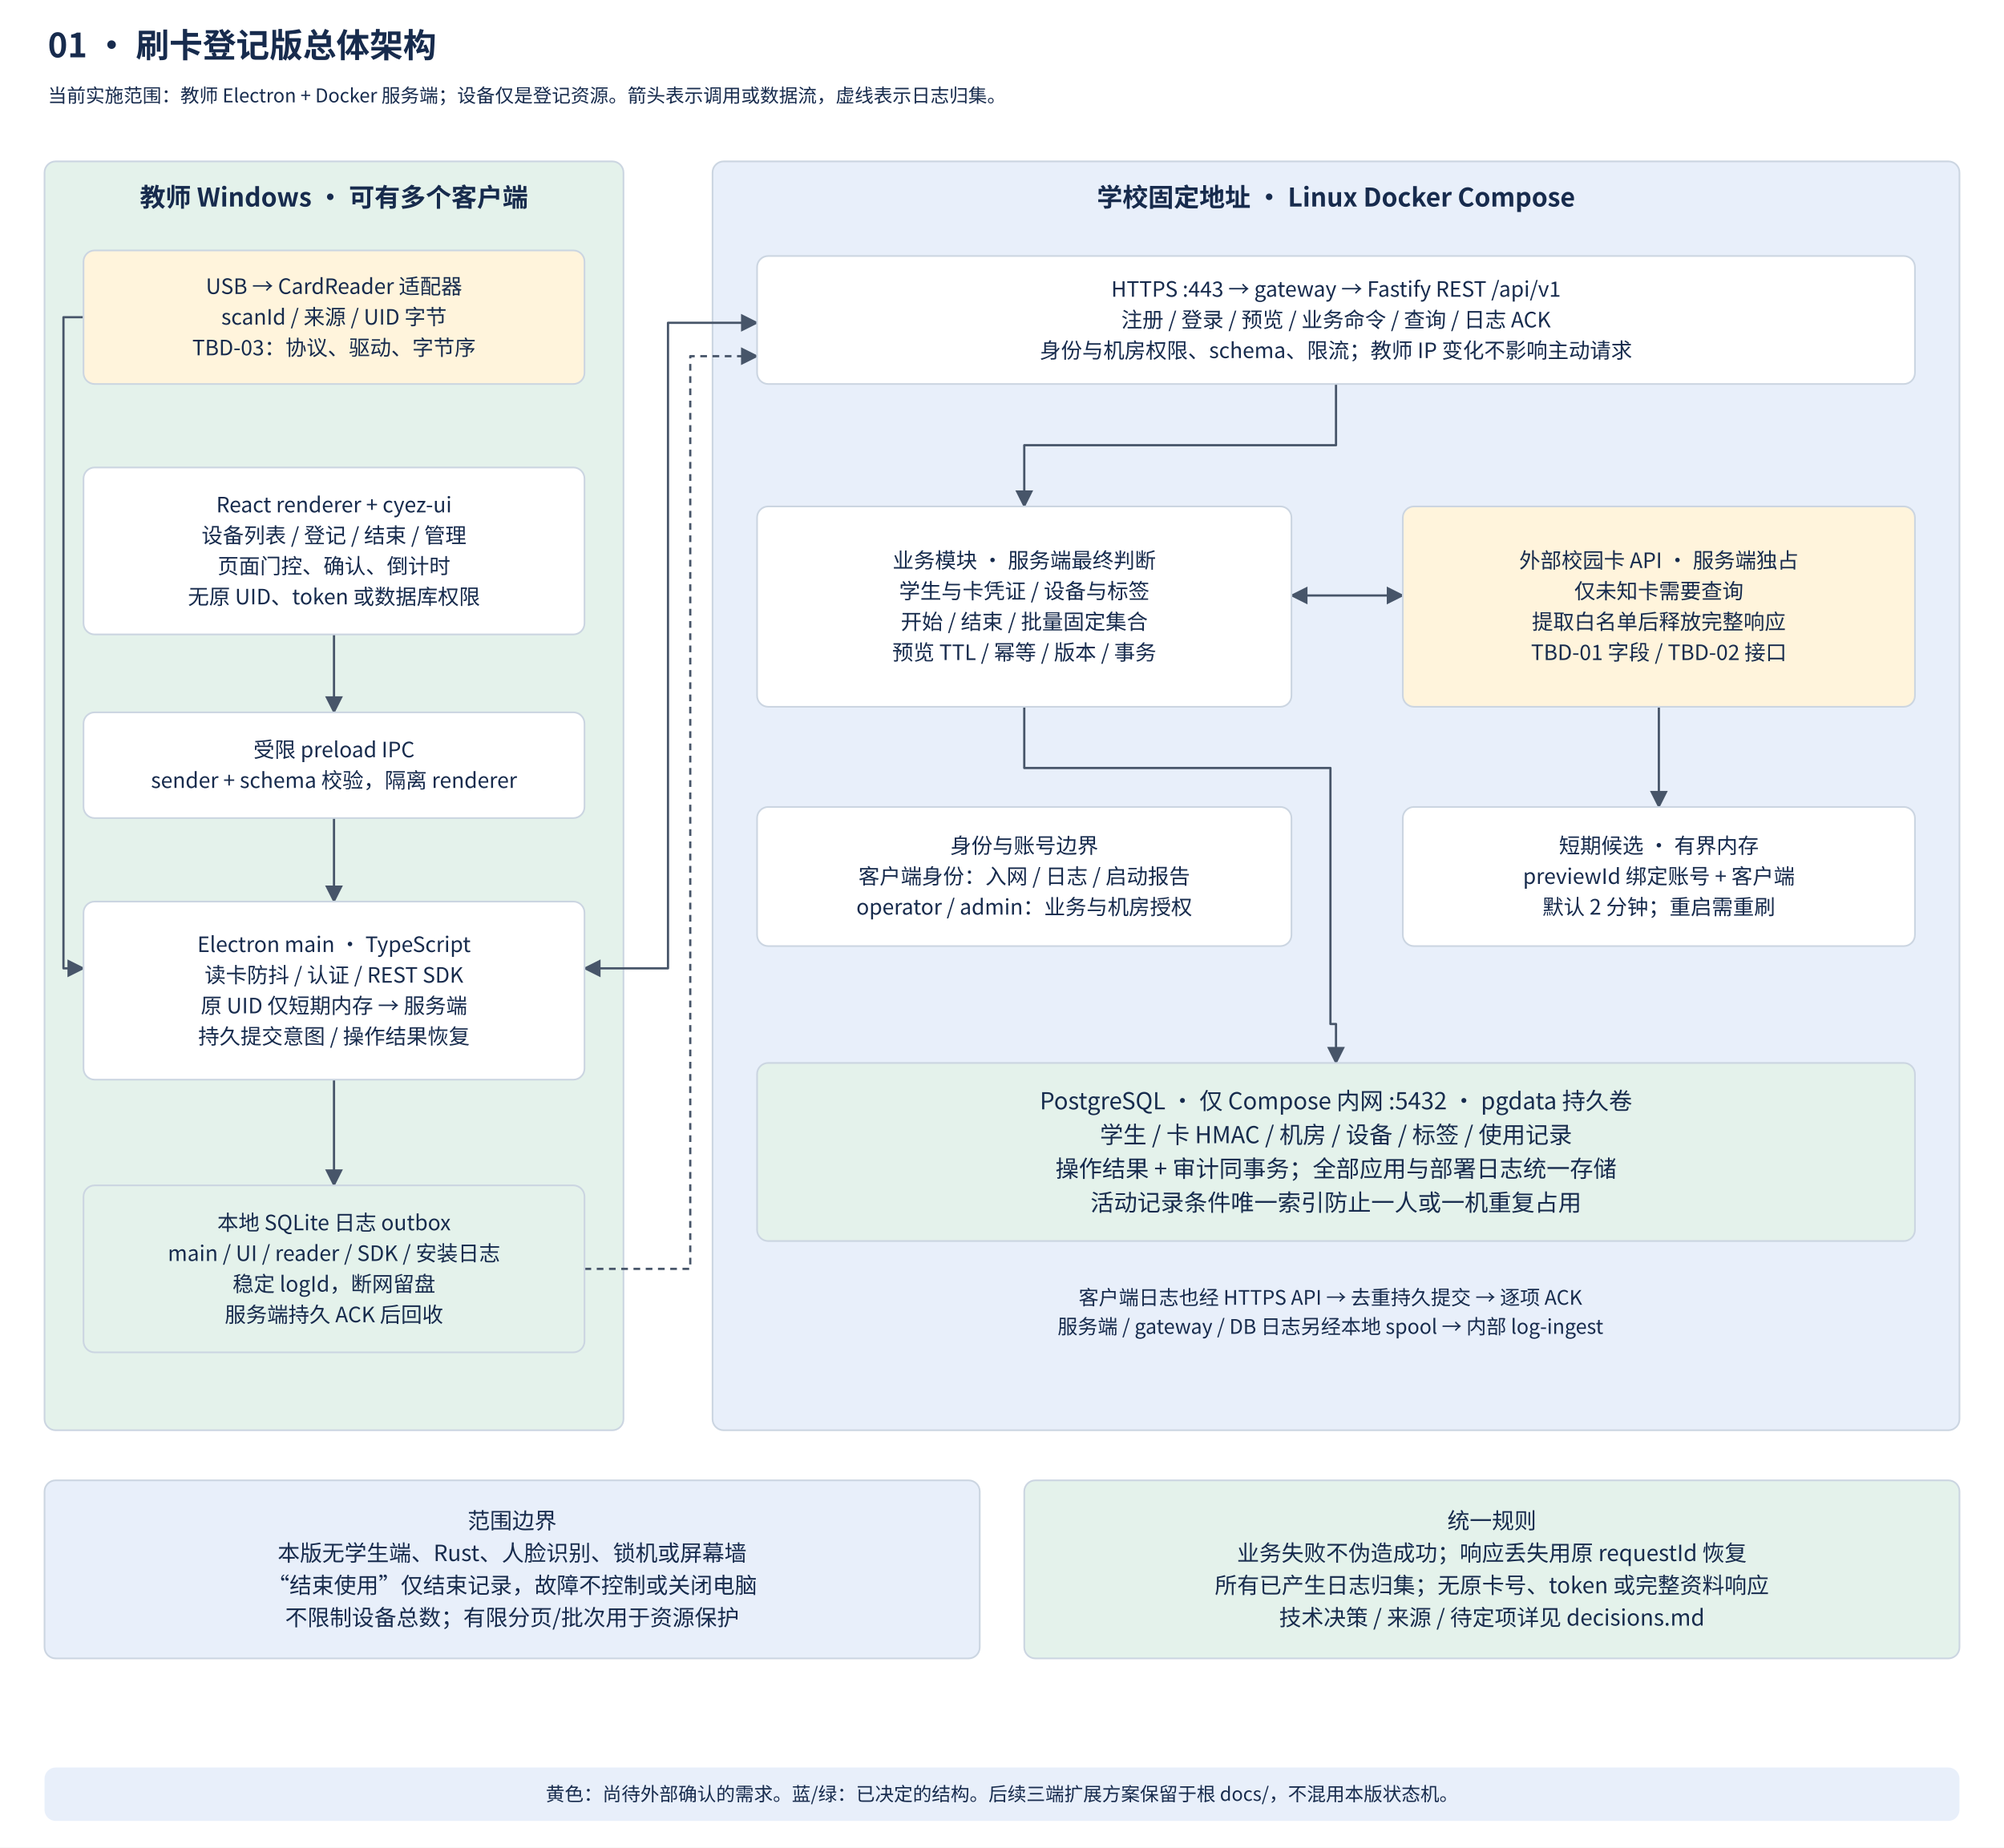
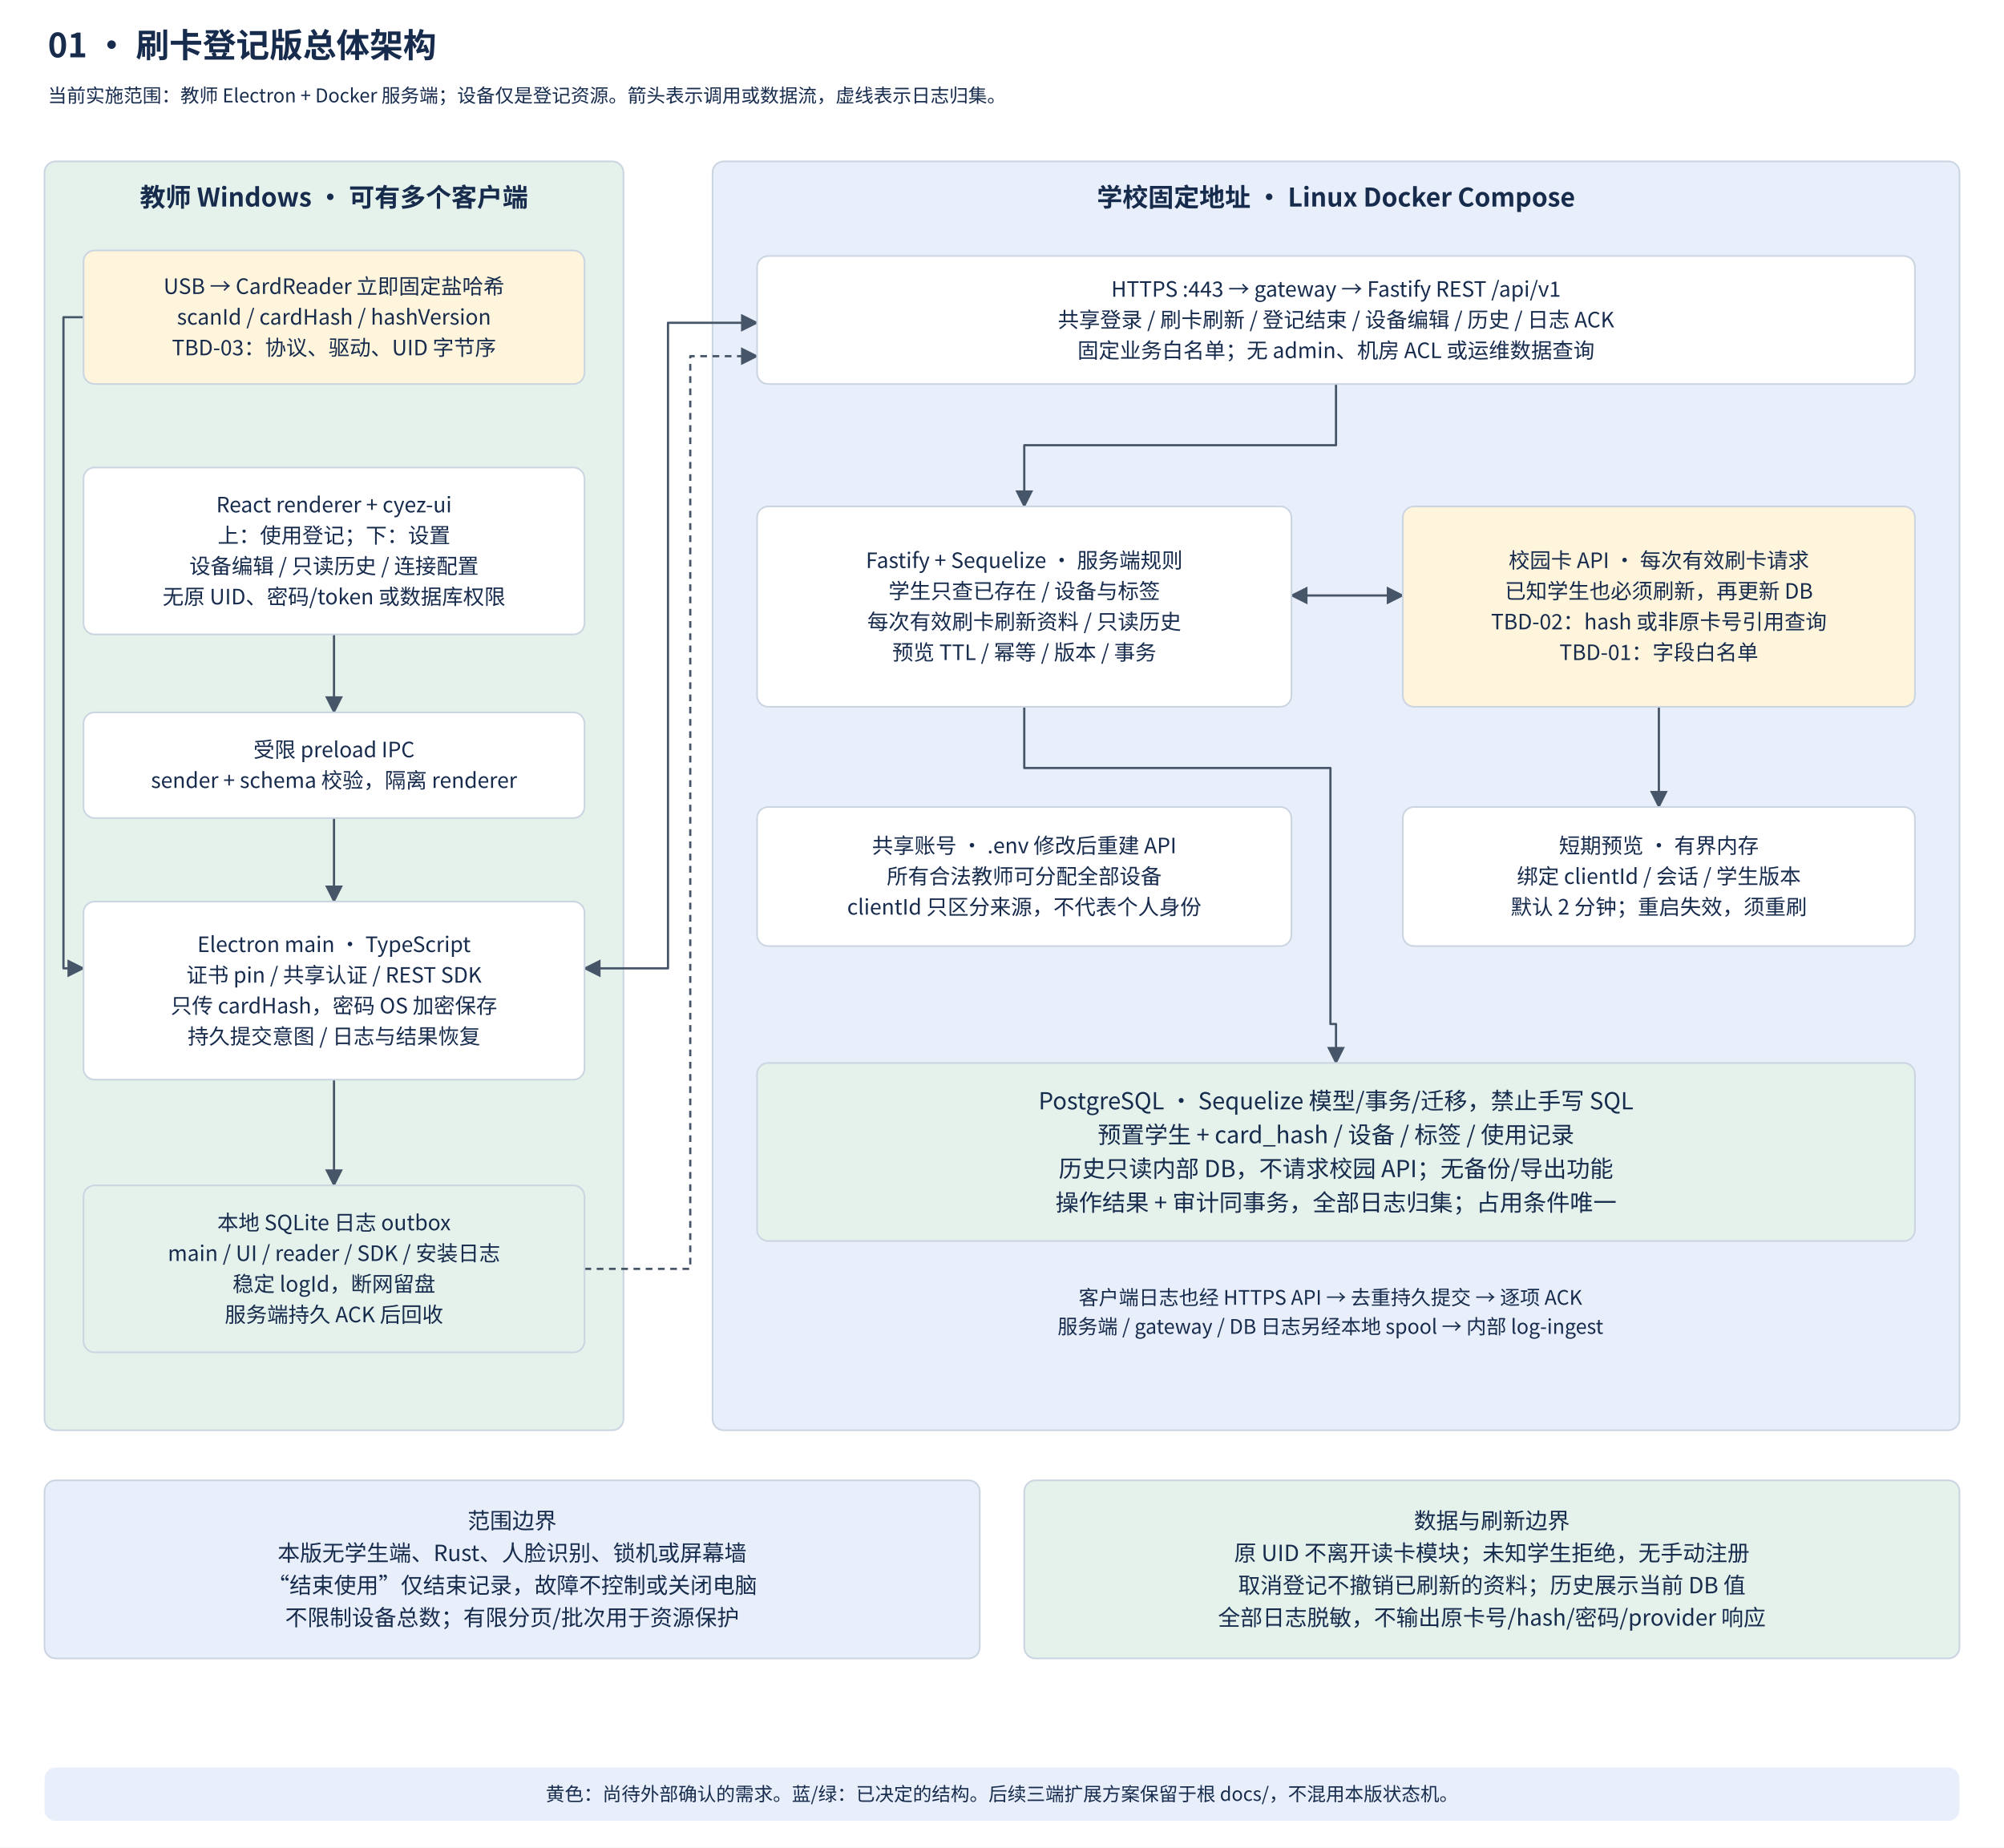
<svg xmlns="http://www.w3.org/2000/svg" width="1800" height="1660" viewBox="0 0 1800 1660" role="img" aria-labelledby="title desc">
  <defs>
    <marker id="arrow" viewBox="0 0 10 10" refX="9" refY="5" markerWidth="8" markerHeight="8" orient="auto-start-reverse">
      <path d="M 0 0 L 10 5 L 0 10 z" fill="#475569" />
    </marker>
  </defs>
  <rect width="1800" height="1660" fill="#ffffff" />
  <rect x="40" y="145" width="520" height="1140" rx="10" fill="#e4f2eb" stroke="#cbd5e1" stroke-width="1.5" />
  <text x="300.0" y="721.3" text-anchor="middle" font-family="Microsoft YaHei, Noto Sans CJK SC, sans-serif" font-size="18" font-weight="400" fill="#172b4d" />
  <rect x="640" y="145" width="1120" height="1140" rx="10" fill="#e8effa" stroke="#cbd5e1" stroke-width="1.5" />
  <text x="1200.0" y="721.3" text-anchor="middle" font-family="Microsoft YaHei, Noto Sans CJK SC, sans-serif" font-size="18" font-weight="400" fill="#172b4d" />
  <polyline points="300.0,570 300.0,640" fill="none" stroke="#475569" stroke-width="2" stroke-linejoin="round" marker-end="url(#arrow)" />
  <polyline points="300.0,735 300.0,810" fill="none" stroke="#475569" stroke-width="2" stroke-linejoin="round" marker-end="url(#arrow)" />
  <polyline points="300.0,970 300.0,1065" fill="none" stroke="#475569" stroke-width="2" stroke-linejoin="round" marker-end="url(#arrow)" />
  <polyline points="75,285 57,285 57,870 75,870" fill="none" stroke="#475569" stroke-width="2" stroke-linejoin="round" marker-end="url(#arrow)" />
  <polyline points="1200.0,345 1200.0,400.0 920.0,400.0 920.0,455" fill="none" stroke="#475569" stroke-width="2" stroke-linejoin="round" marker-end="url(#arrow)" />
  <polyline points="1160,535 1260,535" fill="none" stroke="#475569" stroke-width="2" stroke-linejoin="round" marker-end="url(#arrow)" marker-start="url(#arrow)" />
  <polyline points="920,635 920,690 1195,690 1195,920 1200,920 1200,955" fill="none" stroke="#475569" stroke-width="2" stroke-linejoin="round" marker-end="url(#arrow)" />
  <polyline points="1490.0,635 1490.0,725" fill="none" stroke="#475569" stroke-width="2" stroke-linejoin="round" marker-end="url(#arrow)" />
  <polyline points="525,870 600,870 600,290 680,290" fill="none" stroke="#475569" stroke-width="2" stroke-linejoin="round" marker-end="url(#arrow)" marker-start="url(#arrow)" />
  <polyline points="525,1140 620,1140 620,320 680,320" fill="none" stroke="#475569" stroke-width="2" stroke-linejoin="round" marker-end="url(#arrow)" stroke-dasharray="6 5" />
  <text x="43" y="51.5" text-anchor="start" font-family="Microsoft YaHei, Noto Sans CJK SC, sans-serif" font-size="30" font-weight="600" fill="#172b4d">01 · 刷卡登记版总体架构</text>
  <text x="43" y="91.95" text-anchor="start" font-family="Microsoft YaHei, Noto Sans CJK SC, sans-serif" font-size="17" font-weight="400" fill="#172b4d">当前实施范围：教师 Electron + Docker 服务端；设备仅是登记资源。箭头表示调用或数据流，虚线表示日志归集。</text>
  <text x="300.0" y="185.55" text-anchor="middle" font-family="Microsoft YaHei, Noto Sans CJK SC, sans-serif" font-size="23" font-weight="600" fill="#172b4d">教师 Windows · 可有多个客户端</text>
  <rect x="75" y="225" width="450" height="120" rx="10" fill="#fff4dc" stroke="#cbd5e1" stroke-width="1.5" />
-   <text x="300.0" y="264.1" text-anchor="middle" font-family="Microsoft YaHei, Noto Sans CJK SC, sans-serif" font-size="19" font-weight="400" fill="#172b4d">USB → CardReader 适配器</text>
-   <text x="300.0" y="291.65" text-anchor="middle" font-family="Microsoft YaHei, Noto Sans CJK SC, sans-serif" font-size="19" font-weight="400" fill="#172b4d">scanId / 来源 / UID 字节</text>
-   <text x="300.0" y="319.2" text-anchor="middle" font-family="Microsoft YaHei, Noto Sans CJK SC, sans-serif" font-size="19" font-weight="400" fill="#172b4d">TBD-03：协议、驱动、字节序</text>
+   <text x="300.0" y="264.1" text-anchor="middle" font-family="Microsoft YaHei, Noto Sans CJK SC, sans-serif" font-size="19" font-weight="400" fill="#172b4d">USB → CardReader 立即固定盐哈希</text>
+   <text x="300.0" y="291.65" text-anchor="middle" font-family="Microsoft YaHei, Noto Sans CJK SC, sans-serif" font-size="19" font-weight="400" fill="#172b4d">scanId / cardHash / hashVersion</text>
+   <text x="300.0" y="319.2" text-anchor="middle" font-family="Microsoft YaHei, Noto Sans CJK SC, sans-serif" font-size="19" font-weight="400" fill="#172b4d">TBD-03：协议、驱动、UID 字节序</text>
  <rect x="75" y="420" width="450" height="150" rx="10" fill="#ffffff" stroke="#cbd5e1" stroke-width="1.5" />
  <text x="300.0" y="460.325" text-anchor="middle" font-family="Microsoft YaHei, Noto Sans CJK SC, sans-serif" font-size="19" font-weight="400" fill="#172b4d">React renderer + cyez-ui</text>
-   <text x="300.0" y="487.875" text-anchor="middle" font-family="Microsoft YaHei, Noto Sans CJK SC, sans-serif" font-size="19" font-weight="400" fill="#172b4d">设备列表 / 登记 / 结束 / 管理</text>
-   <text x="300.0" y="515.425" text-anchor="middle" font-family="Microsoft YaHei, Noto Sans CJK SC, sans-serif" font-size="19" font-weight="400" fill="#172b4d">页面门控、确认、倒计时</text>
-   <text x="300.0" y="542.975" text-anchor="middle" font-family="Microsoft YaHei, Noto Sans CJK SC, sans-serif" font-size="19" font-weight="400" fill="#172b4d">无原 UID、token 或数据库权限</text>
+   <text x="300.0" y="487.875" text-anchor="middle" font-family="Microsoft YaHei, Noto Sans CJK SC, sans-serif" font-size="19" font-weight="400" fill="#172b4d">上：使用登记；下：设置</text>
+   <text x="300.0" y="515.425" text-anchor="middle" font-family="Microsoft YaHei, Noto Sans CJK SC, sans-serif" font-size="19" font-weight="400" fill="#172b4d">设备编辑 / 只读历史 / 连接配置</text>
+   <text x="300.0" y="542.975" text-anchor="middle" font-family="Microsoft YaHei, Noto Sans CJK SC, sans-serif" font-size="19" font-weight="400" fill="#172b4d">无原 UID、密码/token 或数据库权限</text>
  <rect x="75" y="640" width="450" height="95" rx="10" fill="#ffffff" stroke="#cbd5e1" stroke-width="1.5" />
  <text x="300.0" y="680.375" text-anchor="middle" font-family="Microsoft YaHei, Noto Sans CJK SC, sans-serif" font-size="19" font-weight="400" fill="#172b4d">受限 preload IPC</text>
  <text x="300.0" y="707.925" text-anchor="middle" font-family="Microsoft YaHei, Noto Sans CJK SC, sans-serif" font-size="19" font-weight="400" fill="#172b4d">sender + schema 校验，隔离 renderer</text>
  <rect x="75" y="810" width="450" height="160" rx="10" fill="#ffffff" stroke="#cbd5e1" stroke-width="1.5" />
  <text x="300.0" y="855.325" text-anchor="middle" font-family="Microsoft YaHei, Noto Sans CJK SC, sans-serif" font-size="19" font-weight="400" fill="#172b4d">Electron main · TypeScript</text>
-   <text x="300.0" y="882.875" text-anchor="middle" font-family="Microsoft YaHei, Noto Sans CJK SC, sans-serif" font-size="19" font-weight="400" fill="#172b4d">读卡防抖 / 认证 / REST SDK</text>
-   <text x="300.0" y="910.425" text-anchor="middle" font-family="Microsoft YaHei, Noto Sans CJK SC, sans-serif" font-size="19" font-weight="400" fill="#172b4d">原 UID 仅短期内存 → 服务端</text>
-   <text x="300.0" y="937.975" text-anchor="middle" font-family="Microsoft YaHei, Noto Sans CJK SC, sans-serif" font-size="19" font-weight="400" fill="#172b4d">持久提交意图 / 操作结果恢复</text>
+   <text x="300.0" y="882.875" text-anchor="middle" font-family="Microsoft YaHei, Noto Sans CJK SC, sans-serif" font-size="19" font-weight="400" fill="#172b4d">证书 pin / 共享认证 / REST SDK</text>
+   <text x="300.0" y="910.425" text-anchor="middle" font-family="Microsoft YaHei, Noto Sans CJK SC, sans-serif" font-size="19" font-weight="400" fill="#172b4d">只传 cardHash，密码 OS 加密保存</text>
+   <text x="300.0" y="937.975" text-anchor="middle" font-family="Microsoft YaHei, Noto Sans CJK SC, sans-serif" font-size="19" font-weight="400" fill="#172b4d">持久提交意图 / 日志与结果恢复</text>
  <rect x="75" y="1065" width="450" height="150" rx="10" fill="#e4f2eb" stroke="#cbd5e1" stroke-width="1.5" />
  <text x="300.0" y="1105.325" text-anchor="middle" font-family="Microsoft YaHei, Noto Sans CJK SC, sans-serif" font-size="19" font-weight="400" fill="#172b4d">本地 SQLite 日志 outbox</text>
  <text x="300.0" y="1132.875" text-anchor="middle" font-family="Microsoft YaHei, Noto Sans CJK SC, sans-serif" font-size="19" font-weight="400" fill="#172b4d">main / UI / reader / SDK / 安装日志</text>
  <text x="300.0" y="1160.425" text-anchor="middle" font-family="Microsoft YaHei, Noto Sans CJK SC, sans-serif" font-size="19" font-weight="400" fill="#172b4d">稳定 logId，断网留盘</text>
  <text x="300.0" y="1187.975" text-anchor="middle" font-family="Microsoft YaHei, Noto Sans CJK SC, sans-serif" font-size="19" font-weight="400" fill="#172b4d">服务端持久 ACK 后回收</text>
  <text x="1200.0" y="185.55" text-anchor="middle" font-family="Microsoft YaHei, Noto Sans CJK SC, sans-serif" font-size="23" font-weight="600" fill="#172b4d">学校固定地址 · Linux Docker Compose</text>
  <rect x="680" y="230" width="1040" height="115" rx="10" fill="#ffffff" stroke="#cbd5e1" stroke-width="1.5" />
  <text x="1200.0" y="266.6" text-anchor="middle" font-family="Microsoft YaHei, Noto Sans CJK SC, sans-serif" font-size="19" font-weight="400" fill="#172b4d">HTTPS :443 → gateway → Fastify REST /api/v1</text>
-   <text x="1200.0" y="294.15" text-anchor="middle" font-family="Microsoft YaHei, Noto Sans CJK SC, sans-serif" font-size="19" font-weight="400" fill="#172b4d">注册 / 登录 / 预览 / 业务命令 / 查询 / 日志 ACK</text>
-   <text x="1200.0" y="321.7" text-anchor="middle" font-family="Microsoft YaHei, Noto Sans CJK SC, sans-serif" font-size="19" font-weight="400" fill="#172b4d">身份与机房权限、schema、限流；教师 IP 变化不影响主动请求</text>
+   <text x="1200.0" y="294.15" text-anchor="middle" font-family="Microsoft YaHei, Noto Sans CJK SC, sans-serif" font-size="19" font-weight="400" fill="#172b4d">共享登录 / 刷卡刷新 / 登记结束 / 设备编辑 / 历史 / 日志 ACK</text>
+   <text x="1200.0" y="321.7" text-anchor="middle" font-family="Microsoft YaHei, Noto Sans CJK SC, sans-serif" font-size="19" font-weight="400" fill="#172b4d">固定业务白名单；无 admin、机房 ACL 或运维数据查询</text>
  <rect x="680" y="455" width="480" height="180" rx="10" fill="#ffffff" stroke="#cbd5e1" stroke-width="1.5" />
-   <text x="920.0" y="510.325" text-anchor="middle" font-family="Microsoft YaHei, Noto Sans CJK SC, sans-serif" font-size="19" font-weight="400" fill="#172b4d">业务模块 · 服务端最终判断</text>
-   <text x="920.0" y="537.875" text-anchor="middle" font-family="Microsoft YaHei, Noto Sans CJK SC, sans-serif" font-size="19" font-weight="400" fill="#172b4d">学生与卡凭证 / 设备与标签</text>
-   <text x="920.0" y="565.425" text-anchor="middle" font-family="Microsoft YaHei, Noto Sans CJK SC, sans-serif" font-size="19" font-weight="400" fill="#172b4d">开始 / 结束 / 批量固定集合</text>
+   <text x="920.0" y="510.325" text-anchor="middle" font-family="Microsoft YaHei, Noto Sans CJK SC, sans-serif" font-size="19" font-weight="400" fill="#172b4d">Fastify + Sequelize · 服务端规则</text>
+   <text x="920.0" y="537.875" text-anchor="middle" font-family="Microsoft YaHei, Noto Sans CJK SC, sans-serif" font-size="19" font-weight="400" fill="#172b4d">学生只查已存在 / 设备与标签</text>
+   <text x="920.0" y="565.425" text-anchor="middle" font-family="Microsoft YaHei, Noto Sans CJK SC, sans-serif" font-size="19" font-weight="400" fill="#172b4d">每次有效刷卡刷新资料 / 只读历史</text>
  <text x="920.0" y="592.975" text-anchor="middle" font-family="Microsoft YaHei, Noto Sans CJK SC, sans-serif" font-size="19" font-weight="400" fill="#172b4d">预览 TTL / 幂等 / 版本 / 事务</text>
  <rect x="1260" y="455" width="460" height="180" rx="10" fill="#fff4dc" stroke="#cbd5e1" stroke-width="1.5" />
-   <text x="1490.0" y="510.325" text-anchor="middle" font-family="Microsoft YaHei, Noto Sans CJK SC, sans-serif" font-size="19" font-weight="400" fill="#172b4d">外部校园卡 API · 服务端独占</text>
-   <text x="1490.0" y="537.875" text-anchor="middle" font-family="Microsoft YaHei, Noto Sans CJK SC, sans-serif" font-size="19" font-weight="400" fill="#172b4d">仅未知卡需要查询</text>
-   <text x="1490.0" y="565.425" text-anchor="middle" font-family="Microsoft YaHei, Noto Sans CJK SC, sans-serif" font-size="19" font-weight="400" fill="#172b4d">提取白名单后释放完整响应</text>
-   <text x="1490.0" y="592.975" text-anchor="middle" font-family="Microsoft YaHei, Noto Sans CJK SC, sans-serif" font-size="19" font-weight="400" fill="#172b4d">TBD-01 字段 / TBD-02 接口</text>
+   <text x="1490.0" y="510.325" text-anchor="middle" font-family="Microsoft YaHei, Noto Sans CJK SC, sans-serif" font-size="19" font-weight="400" fill="#172b4d">校园卡 API · 每次有效刷卡请求</text>
+   <text x="1490.0" y="537.875" text-anchor="middle" font-family="Microsoft YaHei, Noto Sans CJK SC, sans-serif" font-size="19" font-weight="400" fill="#172b4d">已知学生也必须刷新，再更新 DB</text>
+   <text x="1490.0" y="565.425" text-anchor="middle" font-family="Microsoft YaHei, Noto Sans CJK SC, sans-serif" font-size="19" font-weight="400" fill="#172b4d">TBD-02：hash 或非原卡号引用查询</text>
+   <text x="1490.0" y="592.975" text-anchor="middle" font-family="Microsoft YaHei, Noto Sans CJK SC, sans-serif" font-size="19" font-weight="400" fill="#172b4d">TBD-01：字段白名单</text>
  <rect x="680" y="725" width="480" height="125" rx="10" fill="#ffffff" stroke="#cbd5e1" stroke-width="1.5" />
-   <text x="920.0" y="766.6" text-anchor="middle" font-family="Microsoft YaHei, Noto Sans CJK SC, sans-serif" font-size="19" font-weight="400" fill="#172b4d">身份与账号边界</text>
-   <text x="920.0" y="794.15" text-anchor="middle" font-family="Microsoft YaHei, Noto Sans CJK SC, sans-serif" font-size="19" font-weight="400" fill="#172b4d">客户端身份：入网 / 日志 / 启动报告</text>
-   <text x="920.0" y="821.7" text-anchor="middle" font-family="Microsoft YaHei, Noto Sans CJK SC, sans-serif" font-size="19" font-weight="400" fill="#172b4d">operator / admin：业务与机房授权</text>
+   <text x="920.0" y="766.6" text-anchor="middle" font-family="Microsoft YaHei, Noto Sans CJK SC, sans-serif" font-size="19" font-weight="400" fill="#172b4d">共享账号 · .env 修改后重建 API</text>
+   <text x="920.0" y="794.15" text-anchor="middle" font-family="Microsoft YaHei, Noto Sans CJK SC, sans-serif" font-size="19" font-weight="400" fill="#172b4d">所有合法教师可分配全部设备</text>
+   <text x="920.0" y="821.7" text-anchor="middle" font-family="Microsoft YaHei, Noto Sans CJK SC, sans-serif" font-size="19" font-weight="400" fill="#172b4d">clientId 只区分来源，不代表个人身份</text>
  <rect x="1260" y="725" width="460" height="125" rx="10" fill="#ffffff" stroke="#cbd5e1" stroke-width="1.5" />
-   <text x="1490.0" y="766.6" text-anchor="middle" font-family="Microsoft YaHei, Noto Sans CJK SC, sans-serif" font-size="19" font-weight="400" fill="#172b4d">短期候选 · 有界内存</text>
-   <text x="1490.0" y="794.15" text-anchor="middle" font-family="Microsoft YaHei, Noto Sans CJK SC, sans-serif" font-size="19" font-weight="400" fill="#172b4d">previewId 绑定账号 + 客户端</text>
-   <text x="1490.0" y="821.7" text-anchor="middle" font-family="Microsoft YaHei, Noto Sans CJK SC, sans-serif" font-size="19" font-weight="400" fill="#172b4d">默认 2 分钟；重启需重刷</text>
+   <text x="1490.0" y="766.6" text-anchor="middle" font-family="Microsoft YaHei, Noto Sans CJK SC, sans-serif" font-size="19" font-weight="400" fill="#172b4d">短期预览 · 有界内存</text>
+   <text x="1490.0" y="794.15" text-anchor="middle" font-family="Microsoft YaHei, Noto Sans CJK SC, sans-serif" font-size="19" font-weight="400" fill="#172b4d">绑定 clientId / 会话 / 学生版本</text>
+   <text x="1490.0" y="821.7" text-anchor="middle" font-family="Microsoft YaHei, Noto Sans CJK SC, sans-serif" font-size="19" font-weight="400" fill="#172b4d">默认 2 分钟；重启失效，须重刷</text>
  <rect x="680" y="955" width="1040" height="160" rx="10" fill="#e4f2eb" stroke="#cbd5e1" stroke-width="1.5" />
-   <text x="1200.0" y="996.675" text-anchor="middle" font-family="Microsoft YaHei, Noto Sans CJK SC, sans-serif" font-size="21" font-weight="400" fill="#172b4d">PostgreSQL · 仅 Compose 内网 :5432 · pgdata 持久卷</text>
-   <text x="1200.0" y="1027.125" text-anchor="middle" font-family="Microsoft YaHei, Noto Sans CJK SC, sans-serif" font-size="21" font-weight="400" fill="#172b4d">学生 / 卡 HMAC / 机房 / 设备 / 标签 / 使用记录</text>
-   <text x="1200.0" y="1057.575" text-anchor="middle" font-family="Microsoft YaHei, Noto Sans CJK SC, sans-serif" font-size="21" font-weight="400" fill="#172b4d">操作结果 + 审计同事务；全部应用与部署日志统一存储</text>
-   <text x="1200.0" y="1088.025" text-anchor="middle" font-family="Microsoft YaHei, Noto Sans CJK SC, sans-serif" font-size="21" font-weight="400" fill="#172b4d">活动记录条件唯一索引防止一人或一机重复占用</text>
+   <text x="1200.0" y="996.675" text-anchor="middle" font-family="Microsoft YaHei, Noto Sans CJK SC, sans-serif" font-size="21" font-weight="400" fill="#172b4d">PostgreSQL · Sequelize 模型/事务/迁移，禁止手写 SQL</text>
+   <text x="1200.0" y="1027.125" text-anchor="middle" font-family="Microsoft YaHei, Noto Sans CJK SC, sans-serif" font-size="21" font-weight="400" fill="#172b4d">预置学生 + card_hash / 设备 / 标签 / 使用记录</text>
+   <text x="1200.0" y="1057.575" text-anchor="middle" font-family="Microsoft YaHei, Noto Sans CJK SC, sans-serif" font-size="21" font-weight="400" fill="#172b4d">历史只读内部 DB，不请求校园 API；无备份/导出功能</text>
+   <text x="1200.0" y="1088.025" text-anchor="middle" font-family="Microsoft YaHei, Noto Sans CJK SC, sans-serif" font-size="21" font-weight="400" fill="#172b4d">操作结果 + 审计同事务，全部日志归集；占用条件唯一</text>
  <text x="1195.0" y="1172.25" text-anchor="middle" font-family="Microsoft YaHei, Noto Sans CJK SC, sans-serif" font-size="18" font-weight="400" fill="#172b4d">客户端日志也经 HTTPS API → 去重持久提交 → 逐项 ACK</text>
  <text x="1195.0" y="1198.35" text-anchor="middle" font-family="Microsoft YaHei, Noto Sans CJK SC, sans-serif" font-size="18" font-weight="400" fill="#172b4d">服务端 / gateway / DB 日志另经本地 spool → 内部 log-ingest</text>
  <rect x="40" y="1330" width="840" height="160" rx="10" fill="#e8effa" stroke="#cbd5e1" stroke-width="1.5" />
  <text x="460.0" y="1373.5" text-anchor="middle" font-family="Microsoft YaHei, Noto Sans CJK SC, sans-serif" font-size="20" font-weight="400" fill="#172b4d">范围边界</text>
  <text x="460.0" y="1402.5" text-anchor="middle" font-family="Microsoft YaHei, Noto Sans CJK SC, sans-serif" font-size="20" font-weight="400" fill="#172b4d">本版无学生端、Rust、人脸识别、锁机或屏幕墙</text>
  <text x="460.0" y="1431.5" text-anchor="middle" font-family="Microsoft YaHei, Noto Sans CJK SC, sans-serif" font-size="20" font-weight="400" fill="#172b4d">“结束使用”仅结束记录，故障不控制或关闭电脑</text>
  <text x="460.0" y="1460.5" text-anchor="middle" font-family="Microsoft YaHei, Noto Sans CJK SC, sans-serif" font-size="20" font-weight="400" fill="#172b4d">不限制设备总数；有限分页/批次用于资源保护</text>
  <rect x="920" y="1330" width="840" height="160" rx="10" fill="#e4f2eb" stroke="#cbd5e1" stroke-width="1.5" />
-   <text x="1340.0" y="1373.5" text-anchor="middle" font-family="Microsoft YaHei, Noto Sans CJK SC, sans-serif" font-size="20" font-weight="400" fill="#172b4d">统一规则</text>
-   <text x="1340.0" y="1402.5" text-anchor="middle" font-family="Microsoft YaHei, Noto Sans CJK SC, sans-serif" font-size="20" font-weight="400" fill="#172b4d">业务失败不伪造成功；响应丢失用原 requestId 恢复</text>
-   <text x="1340.0" y="1431.5" text-anchor="middle" font-family="Microsoft YaHei, Noto Sans CJK SC, sans-serif" font-size="20" font-weight="400" fill="#172b4d">所有已产生日志归集；无原卡号、token 或完整资料响应</text>
-   <text x="1340.0" y="1460.5" text-anchor="middle" font-family="Microsoft YaHei, Noto Sans CJK SC, sans-serif" font-size="20" font-weight="400" fill="#172b4d">技术决策 / 来源 / 待定项详见 decisions.md</text>
+   <text x="1340.0" y="1373.5" text-anchor="middle" font-family="Microsoft YaHei, Noto Sans CJK SC, sans-serif" font-size="20" font-weight="400" fill="#172b4d">数据与刷新边界</text>
+   <text x="1340.0" y="1402.5" text-anchor="middle" font-family="Microsoft YaHei, Noto Sans CJK SC, sans-serif" font-size="20" font-weight="400" fill="#172b4d">原 UID 不离开读卡模块；未知学生拒绝，无手动注册</text>
+   <text x="1340.0" y="1431.5" text-anchor="middle" font-family="Microsoft YaHei, Noto Sans CJK SC, sans-serif" font-size="20" font-weight="400" fill="#172b4d">取消登记不撤销已刷新的资料；历史展示当前 DB 值</text>
+   <text x="1340.0" y="1460.5" text-anchor="middle" font-family="Microsoft YaHei, Noto Sans CJK SC, sans-serif" font-size="20" font-weight="400" fill="#172b4d">全部日志脱敏，不输出原卡号/hash/密码/provider 响应</text>
  <rect x="40" y="1588" width="1720" height="48" rx="10" fill="#e8effa" stroke="none" stroke-width="1.5" />
  <text x="900.0" y="1617.95" text-anchor="middle" font-family="Microsoft YaHei, Noto Sans CJK SC, sans-serif" font-size="17" font-weight="400" fill="#172b4d">黄色：尚待外部确认的需求。蓝/绿：已决定的结构。后续三端扩展方案保留于根 docs/，不混用本版状态机。</text>
</svg>
